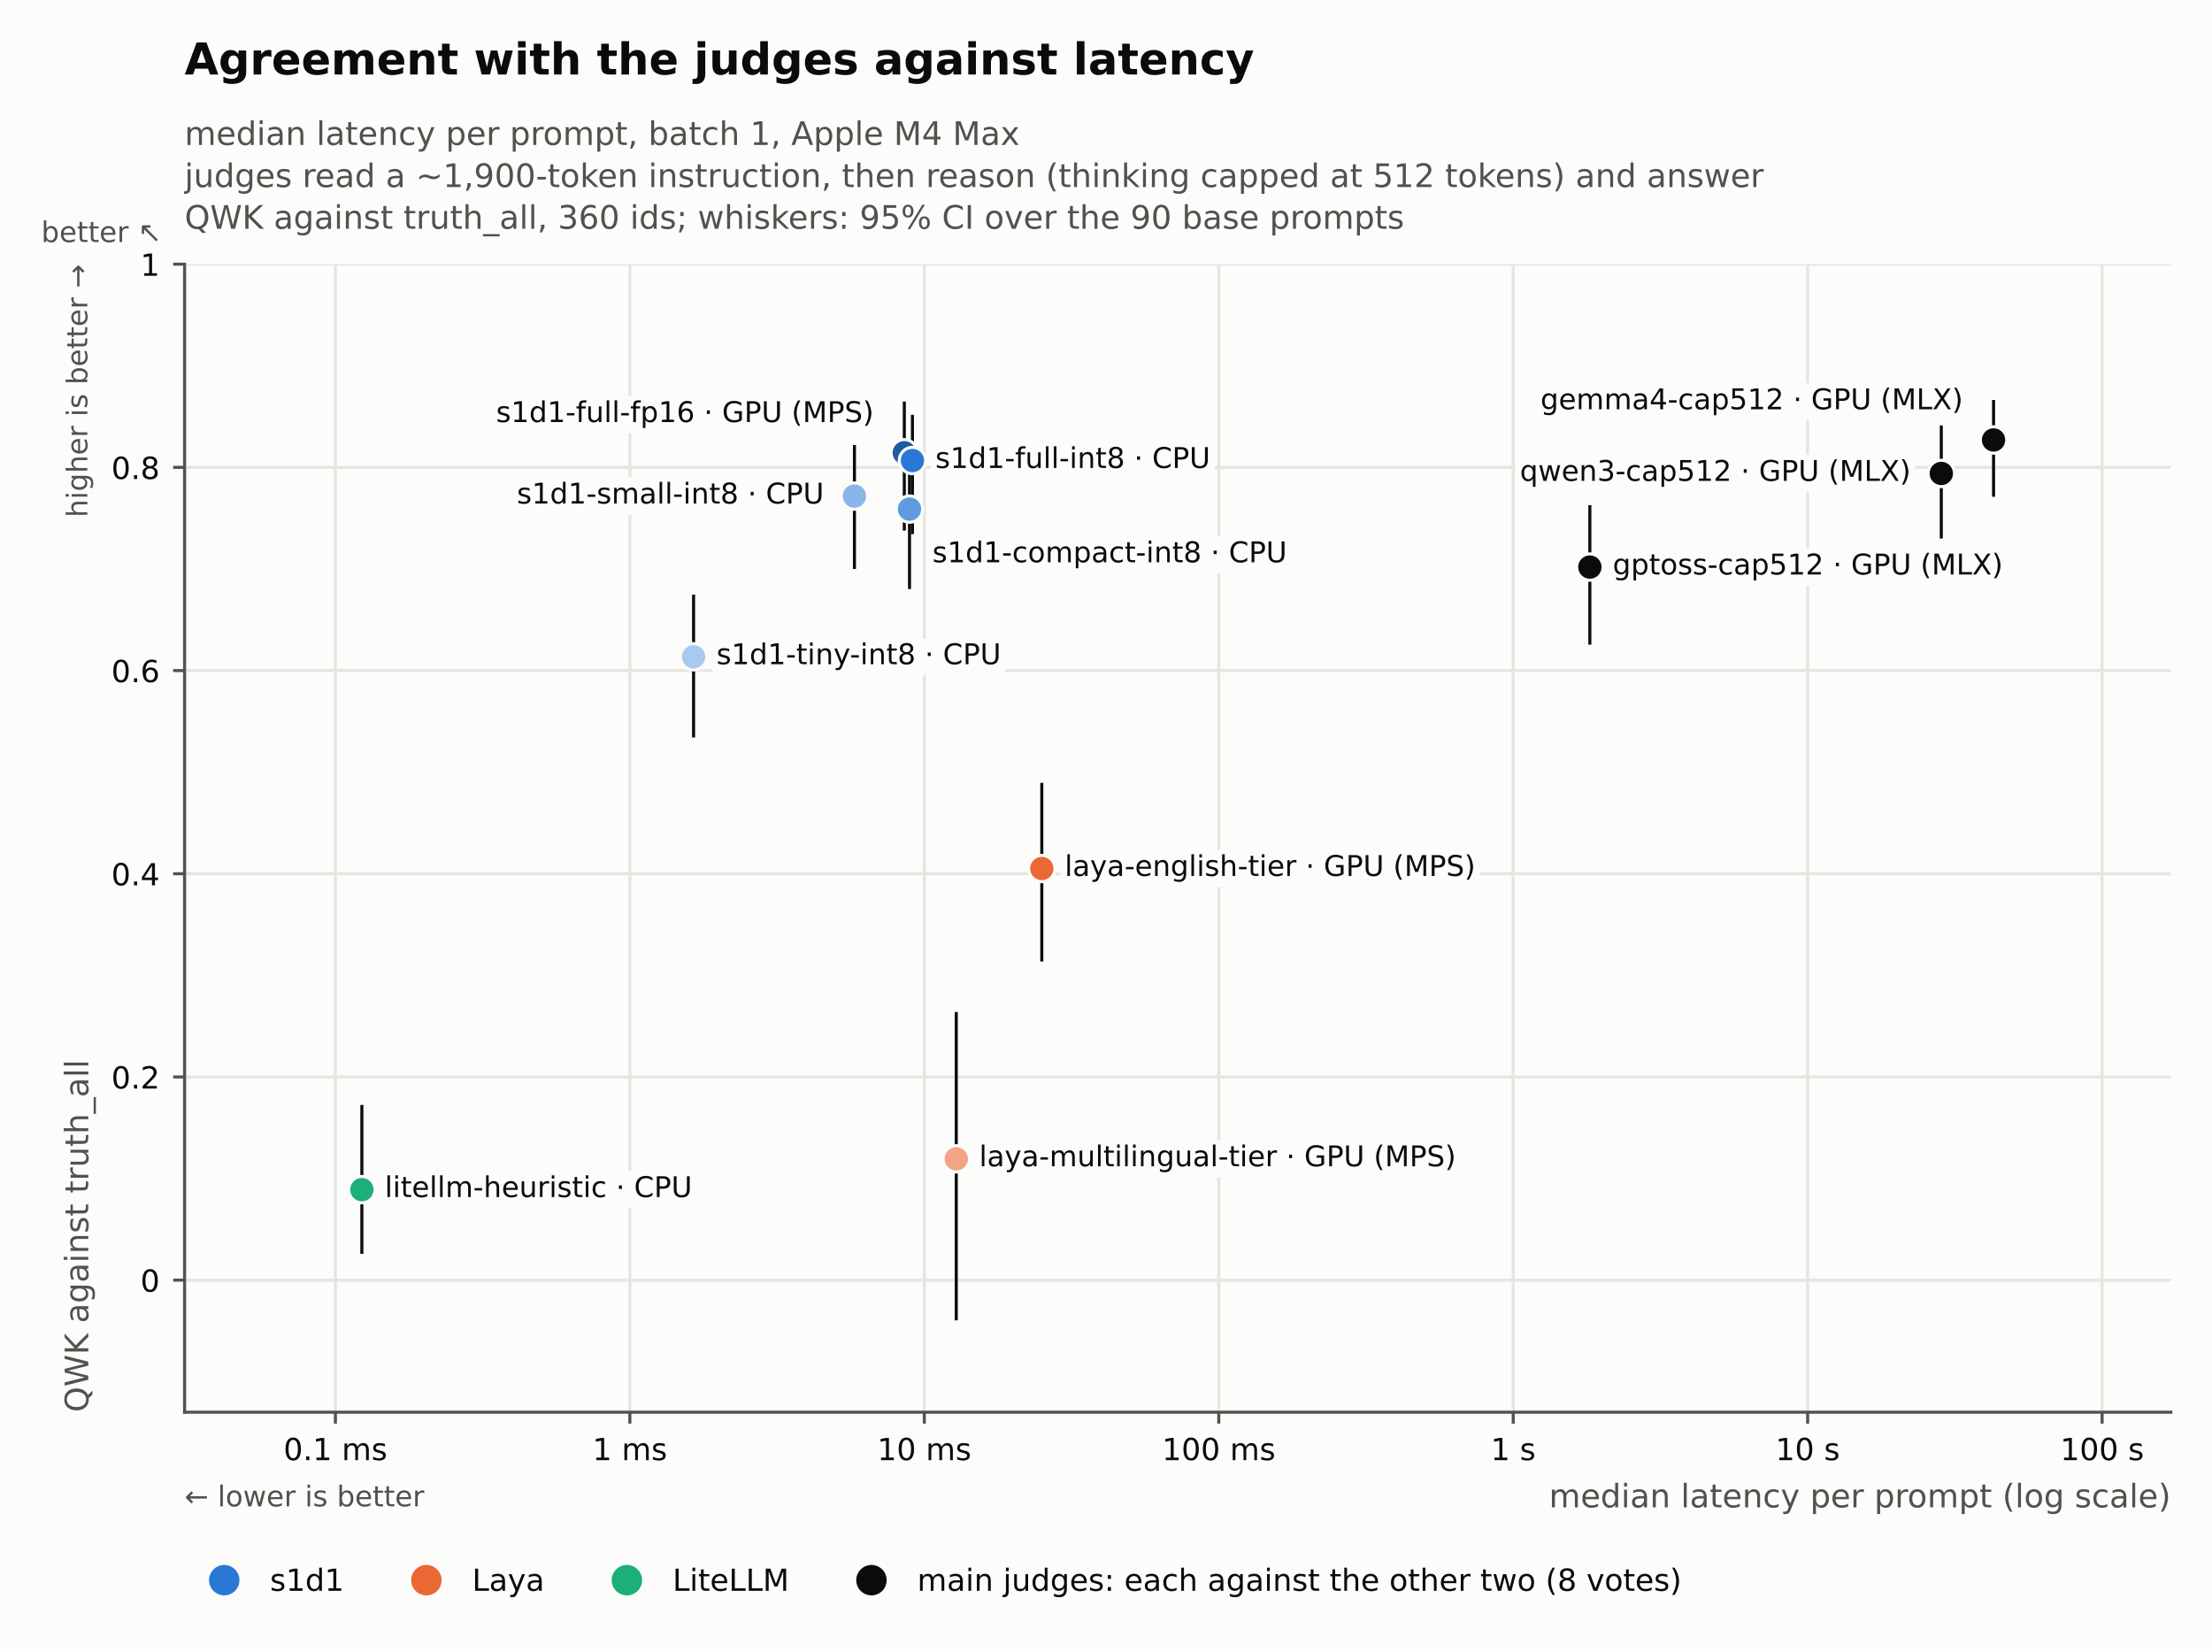
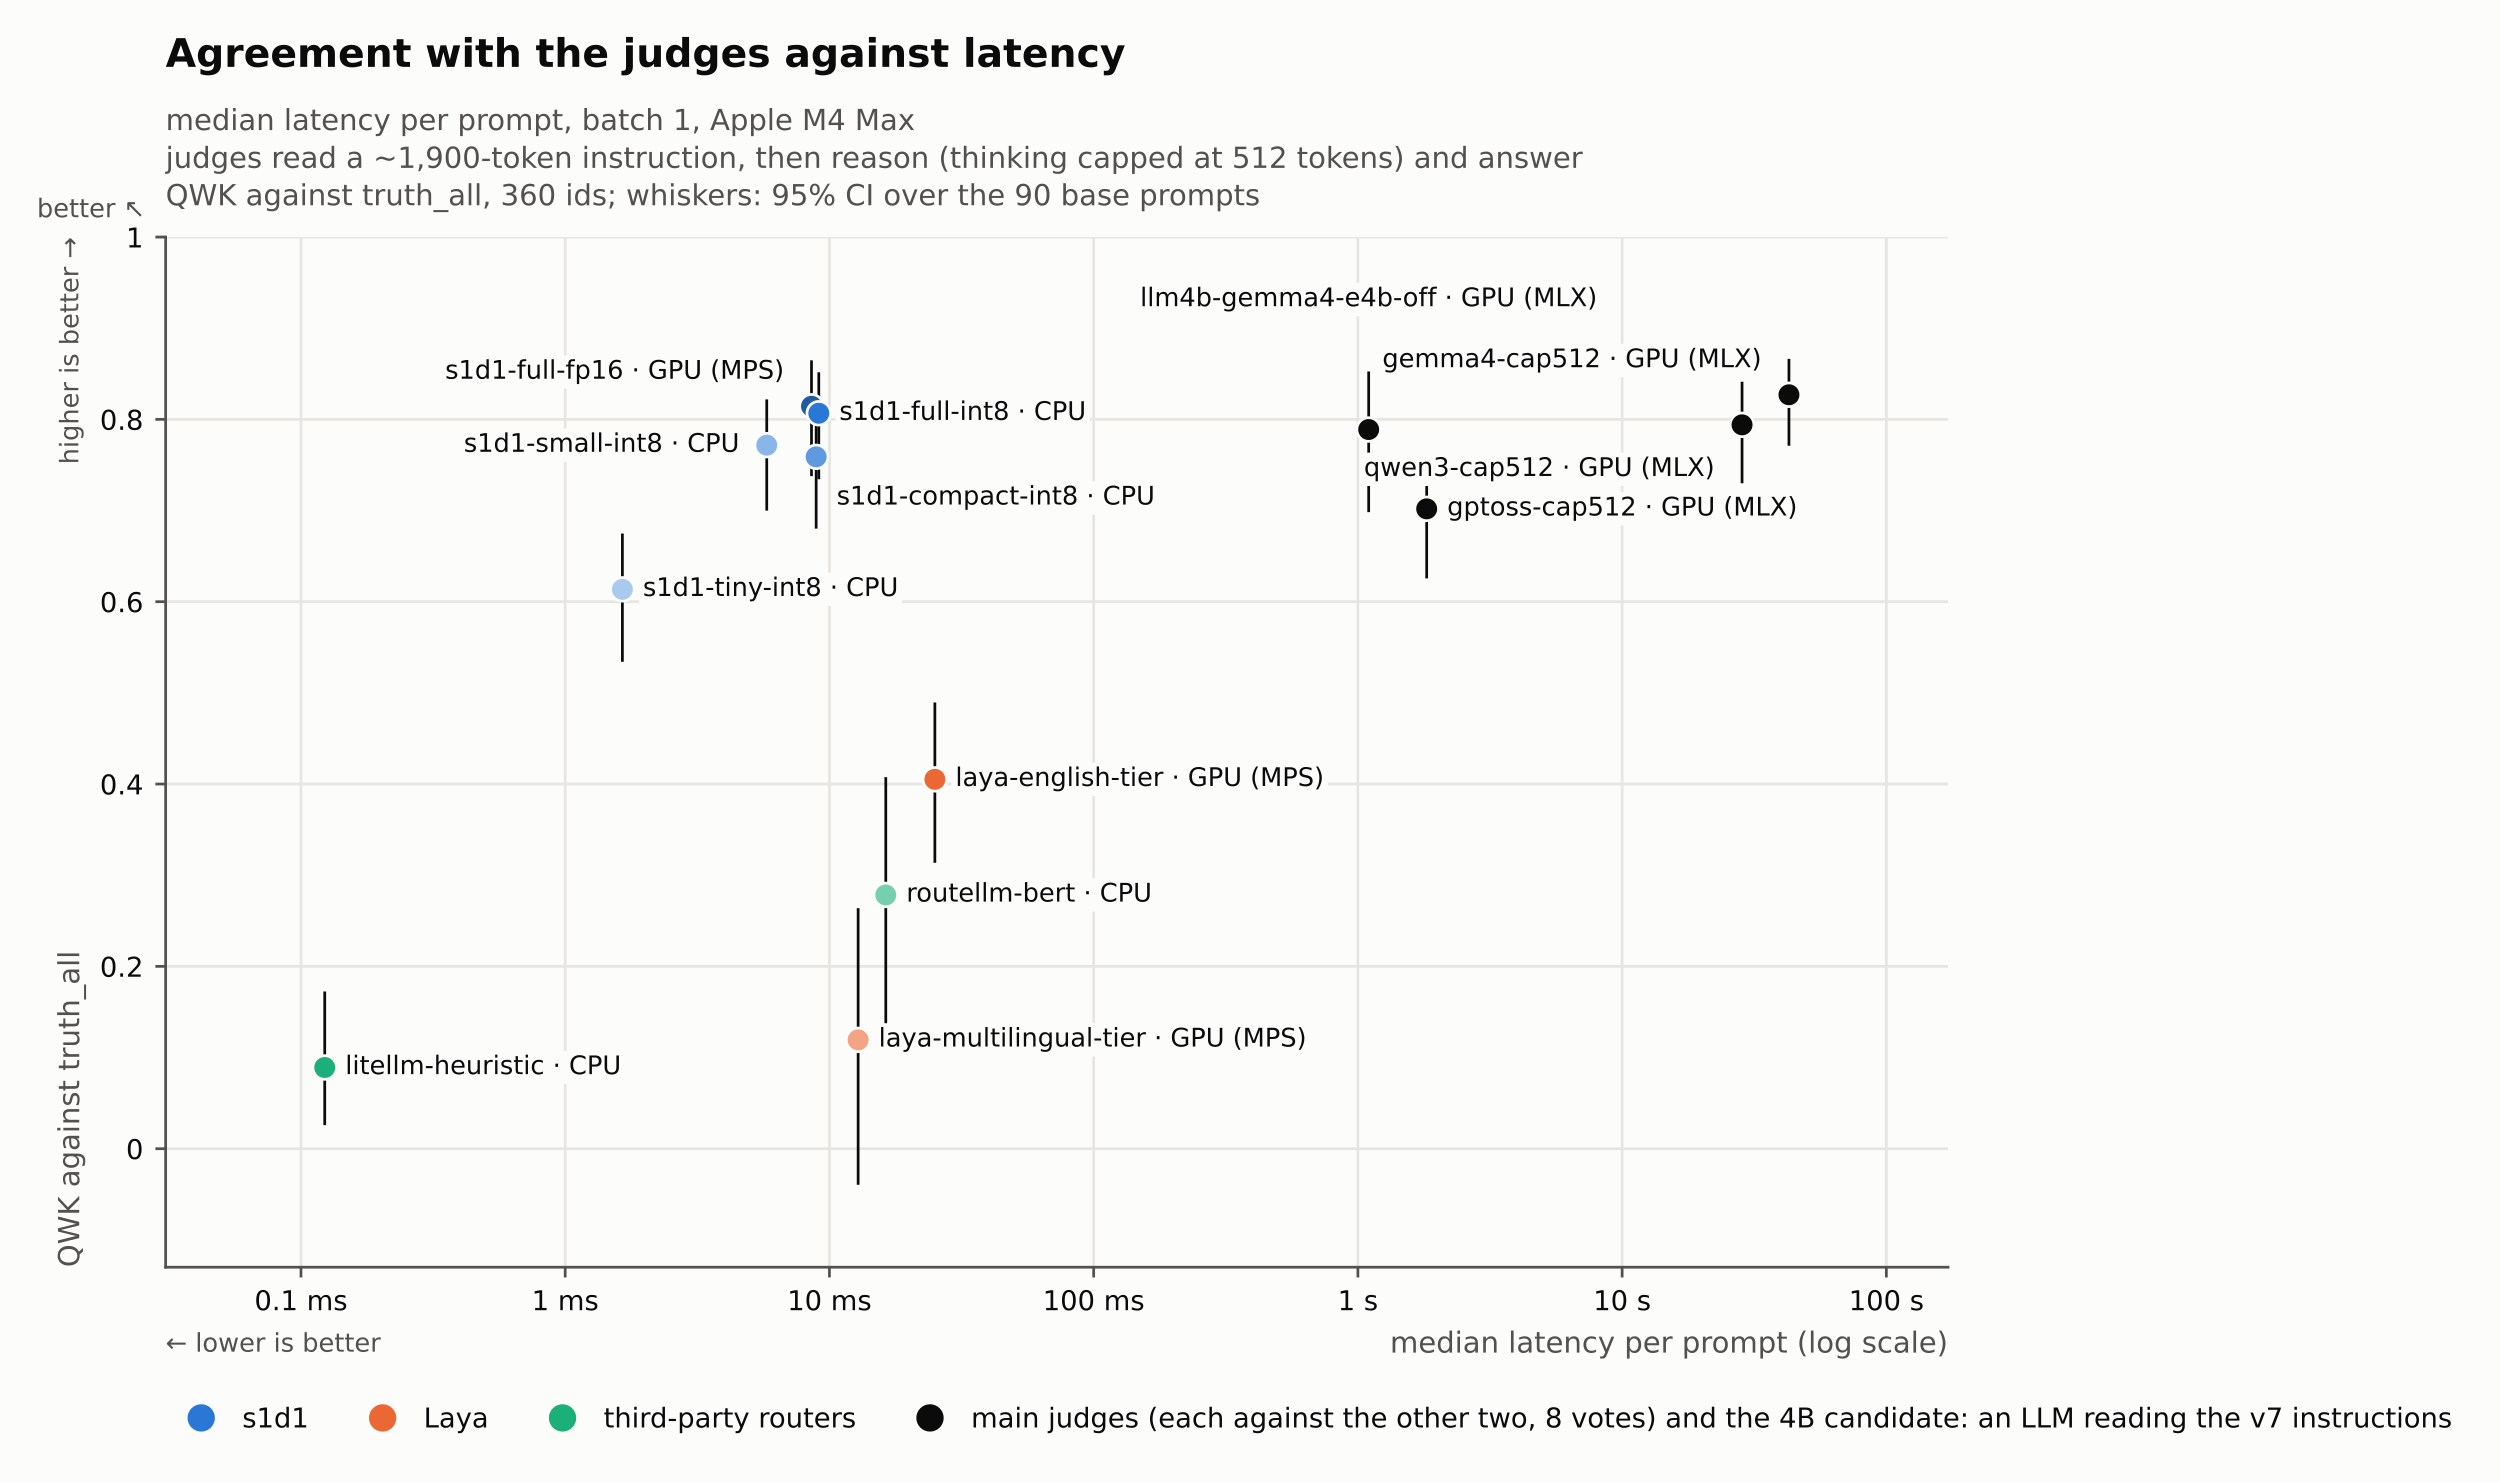
- <svg xmlns="http://www.w3.org/2000/svg" xmlns:xlink="http://www.w3.org/1999/xlink" width="580.263pt" height="433.22pt" viewBox="0 0 580.263 433.22" version="1.1">
+ <svg xmlns="http://www.w3.org/2000/svg" xmlns:xlink="http://www.w3.org/1999/xlink" width="730.821pt" height="433.22pt" viewBox="0 0 730.821 433.22" version="1.1">
  <defs>
    <style type="text/css">*{stroke-linejoin: round; stroke-linecap: butt}</style>
  </defs>
  <g id="figure_1">
    <g id="patch_1">
-       <path d="M 0 433.22  L 580.263 433.22  L 580.263 0  L 0 0  z " style="fill: #fcfcfb" />
+       <path d="M 0 433.22  L 730.821 433.22  L 730.821 0  L 0 0  z " style="fill: #fcfcfb" />
    </g>
    <g id="axes_1">
      <g id="patch_2">
        <path d="M 48.423 370.439  L 569.463 370.439  L 569.463 69.301  L 48.423 69.301  z " style="fill: #fcfcfb" />
      </g>
      <g id="matplotlib.axis_1">
        <g id="xtick_1">
          <g id="line2d_1">
            <path d="M 87.983 370.439  L 87.983 69.301  " clip-path="url(#p468f274bc6)" style="fill: none; stroke: #e6e5e1; stroke-width: 0.8; stroke-linecap: square" />
          </g>
          <g id="line2d_2">
            <defs>
              <path id="m24d034043a" d="M 0 0  L 0 3  " style="stroke: #52514e; stroke-width: 0.8" />
            </defs>
            <g>
              <use xlink:href="#m24d034043a" x="87.983" y="370.439" style="fill: #52514e; stroke: #52514e; stroke-width: 0.8" />
            </g>
          </g>
          <g id="text_1">
            <text style="font-size: 8px; font-family: 'DejaVu Sans', 'Bitstream Vera Sans', 'Computer Modern Sans Serif', 'Lucida Grande', 'Verdana', 'Geneva', 'Lucid', 'Arial', 'Helvetica', 'Avant Garde', sans-serif; text-anchor: middle; fill: #0b0b0b" x="87.983" y="383.017" transform="rotate(-0 87.9831 383.0173)">0.1 ms</text>
          </g>
        </g>
        <g id="xtick_2">
          <g id="line2d_3">
            <path d="M 165.225 370.439  L 165.225 69.301  " clip-path="url(#p468f274bc6)" style="fill: none; stroke: #e6e5e1; stroke-width: 0.8; stroke-linecap: square" />
          </g>
          <g id="line2d_4">
            <g>
              <use xlink:href="#m24d034043a" x="165.225" y="370.439" style="fill: #52514e; stroke: #52514e; stroke-width: 0.8" />
            </g>
          </g>
          <g id="text_2">
            <text style="font-size: 8px; font-family: 'DejaVu Sans', 'Bitstream Vera Sans', 'Computer Modern Sans Serif', 'Lucida Grande', 'Verdana', 'Geneva', 'Lucid', 'Arial', 'Helvetica', 'Avant Garde', sans-serif; text-anchor: middle; fill: #0b0b0b" x="165.225" y="383.017" transform="rotate(-0 165.2255 383.0173)">1 ms</text>
          </g>
        </g>
        <g id="xtick_3">
          <g id="line2d_5">
            <path d="M 242.468 370.439  L 242.468 69.301  " clip-path="url(#p468f274bc6)" style="fill: none; stroke: #e6e5e1; stroke-width: 0.8; stroke-linecap: square" />
          </g>
          <g id="line2d_6">
            <g>
              <use xlink:href="#m24d034043a" x="242.468" y="370.439" style="fill: #52514e; stroke: #52514e; stroke-width: 0.8" />
            </g>
          </g>
          <g id="text_3">
            <text style="font-size: 8px; font-family: 'DejaVu Sans', 'Bitstream Vera Sans', 'Computer Modern Sans Serif', 'Lucida Grande', 'Verdana', 'Geneva', 'Lucid', 'Arial', 'Helvetica', 'Avant Garde', sans-serif; text-anchor: middle; fill: #0b0b0b" x="242.468" y="383.017" transform="rotate(-0 242.4678 383.0173)">10 ms</text>
          </g>
        </g>
        <g id="xtick_4">
          <g id="line2d_7">
            <path d="M 319.71 370.439  L 319.71 69.301  " clip-path="url(#p468f274bc6)" style="fill: none; stroke: #e6e5e1; stroke-width: 0.8; stroke-linecap: square" />
          </g>
          <g id="line2d_8">
            <g>
              <use xlink:href="#m24d034043a" x="319.71" y="370.439" style="fill: #52514e; stroke: #52514e; stroke-width: 0.8" />
            </g>
          </g>
          <g id="text_4">
            <text style="font-size: 8px; font-family: 'DejaVu Sans', 'Bitstream Vera Sans', 'Computer Modern Sans Serif', 'Lucida Grande', 'Verdana', 'Geneva', 'Lucid', 'Arial', 'Helvetica', 'Avant Garde', sans-serif; text-anchor: middle; fill: #0b0b0b" x="319.71" y="383.017" transform="rotate(-0 319.7102 383.0173)">100 ms</text>
          </g>
        </g>
        <g id="xtick_5">
          <g id="line2d_9">
            <path d="M 396.953 370.439  L 396.953 69.301  " clip-path="url(#p468f274bc6)" style="fill: none; stroke: #e6e5e1; stroke-width: 0.8; stroke-linecap: square" />
          </g>
          <g id="line2d_10">
            <g>
              <use xlink:href="#m24d034043a" x="396.953" y="370.439" style="fill: #52514e; stroke: #52514e; stroke-width: 0.8" />
            </g>
          </g>
          <g id="text_5">
            <text style="font-size: 8px; font-family: 'DejaVu Sans', 'Bitstream Vera Sans', 'Computer Modern Sans Serif', 'Lucida Grande', 'Verdana', 'Geneva', 'Lucid', 'Arial', 'Helvetica', 'Avant Garde', sans-serif; text-anchor: middle; fill: #0b0b0b" x="396.953" y="383.017" transform="rotate(-0 396.9525 383.0173)">1 s</text>
          </g>
        </g>
        <g id="xtick_6">
          <g id="line2d_11">
            <path d="M 474.195 370.439  L 474.195 69.301  " clip-path="url(#p468f274bc6)" style="fill: none; stroke: #e6e5e1; stroke-width: 0.8; stroke-linecap: square" />
          </g>
          <g id="line2d_12">
            <g>
              <use xlink:href="#m24d034043a" x="474.195" y="370.439" style="fill: #52514e; stroke: #52514e; stroke-width: 0.8" />
            </g>
          </g>
          <g id="text_6">
            <text style="font-size: 8px; font-family: 'DejaVu Sans', 'Bitstream Vera Sans', 'Computer Modern Sans Serif', 'Lucida Grande', 'Verdana', 'Geneva', 'Lucid', 'Arial', 'Helvetica', 'Avant Garde', sans-serif; text-anchor: middle; fill: #0b0b0b" x="474.195" y="383.017" transform="rotate(-0 474.1949 383.0173)">10 s</text>
          </g>
        </g>
        <g id="xtick_7">
          <g id="line2d_13">
            <path d="M 551.437 370.439  L 551.437 69.301  " clip-path="url(#p468f274bc6)" style="fill: none; stroke: #e6e5e1; stroke-width: 0.8; stroke-linecap: square" />
          </g>
          <g id="line2d_14">
            <g>
              <use xlink:href="#m24d034043a" x="551.437" y="370.439" style="fill: #52514e; stroke: #52514e; stroke-width: 0.8" />
            </g>
          </g>
          <g id="text_7">
            <text style="font-size: 8px; font-family: 'DejaVu Sans', 'Bitstream Vera Sans', 'Computer Modern Sans Serif', 'Lucida Grande', 'Verdana', 'Geneva', 'Lucid', 'Arial', 'Helvetica', 'Avant Garde', sans-serif; text-anchor: middle; fill: #0b0b0b" x="551.437" y="383.017" transform="rotate(-0 551.4372 383.0173)">100 s</text>
          </g>
        </g>
        <g id="text_8">
          <text style="font-size: 8.5px; font-family: 'DejaVu Sans', 'Bitstream Vera Sans', 'Computer Modern Sans Serif', 'Lucida Grande', 'Verdana', 'Geneva', 'Lucid', 'Arial', 'Helvetica', 'Avant Garde', sans-serif; text-anchor: end; fill: #52514e" x="569.463" y="395.398" transform="rotate(-0 569.463 395.3978)">median latency per prompt (log scale)</text>
        </g>
      </g>
      <g id="matplotlib.axis_2">
        <g id="ytick_1">
          <g id="line2d_15">
            <path d="M 48.423 335.795  L 569.463 335.795  " clip-path="url(#p468f274bc6)" style="fill: none; stroke: #e6e5e1; stroke-width: 0.8; stroke-linecap: square" />
          </g>
          <g id="line2d_16">
            <defs>
              <path id="mcebed97779" d="M 0 0  L -3 0  " style="stroke: #52514e; stroke-width: 0.8" />
            </defs>
            <g>
              <use xlink:href="#mcebed97779" x="48.423" y="335.795" style="fill: #52514e; stroke: #52514e; stroke-width: 0.8" />
            </g>
          </g>
          <g id="text_9">
            <text style="font-size: 8px; font-family: 'DejaVu Sans', 'Bitstream Vera Sans', 'Computer Modern Sans Serif', 'Lucida Grande', 'Verdana', 'Geneva', 'Lucid', 'Arial', 'Helvetica', 'Avant Garde', sans-serif; text-anchor: end; fill: #0b0b0b" x="41.923" y="338.834" transform="rotate(-0 41.92305 338.834)">0</text>
          </g>
        </g>
        <g id="ytick_2">
          <g id="line2d_17">
            <path d="M 48.423 282.496  L 569.463 282.496  " clip-path="url(#p468f274bc6)" style="fill: none; stroke: #e6e5e1; stroke-width: 0.8; stroke-linecap: square" />
          </g>
          <g id="line2d_18">
            <g>
              <use xlink:href="#mcebed97779" x="48.423" y="282.496" style="fill: #52514e; stroke: #52514e; stroke-width: 0.8" />
            </g>
          </g>
          <g id="text_10">
            <text style="font-size: 8px; font-family: 'DejaVu Sans', 'Bitstream Vera Sans', 'Computer Modern Sans Serif', 'Lucida Grande', 'Verdana', 'Geneva', 'Lucid', 'Arial', 'Helvetica', 'Avant Garde', sans-serif; text-anchor: end; fill: #0b0b0b" x="41.923" y="285.535" transform="rotate(-0 41.92305 285.5352)">0.2</text>
          </g>
        </g>
        <g id="ytick_3">
          <g id="line2d_19">
            <path d="M 48.423 229.197  L 569.463 229.197  " clip-path="url(#p468f274bc6)" style="fill: none; stroke: #e6e5e1; stroke-width: 0.8; stroke-linecap: square" />
          </g>
          <g id="line2d_20">
            <g>
              <use xlink:href="#mcebed97779" x="48.423" y="229.197" style="fill: #52514e; stroke: #52514e; stroke-width: 0.8" />
            </g>
          </g>
          <g id="text_11">
            <text style="font-size: 8px; font-family: 'DejaVu Sans', 'Bitstream Vera Sans', 'Computer Modern Sans Serif', 'Lucida Grande', 'Verdana', 'Geneva', 'Lucid', 'Arial', 'Helvetica', 'Avant Garde', sans-serif; text-anchor: end; fill: #0b0b0b" x="41.923" y="232.236" transform="rotate(-0 41.92305 232.2364)">0.4</text>
          </g>
        </g>
        <g id="ytick_4">
          <g id="line2d_21">
            <path d="M 48.423 175.899  L 569.463 175.899  " clip-path="url(#p468f274bc6)" style="fill: none; stroke: #e6e5e1; stroke-width: 0.8; stroke-linecap: square" />
          </g>
          <g id="line2d_22">
            <g>
              <use xlink:href="#mcebed97779" x="48.423" y="175.899" style="fill: #52514e; stroke: #52514e; stroke-width: 0.8" />
            </g>
          </g>
          <g id="text_12">
            <text style="font-size: 8px; font-family: 'DejaVu Sans', 'Bitstream Vera Sans', 'Computer Modern Sans Serif', 'Lucida Grande', 'Verdana', 'Geneva', 'Lucid', 'Arial', 'Helvetica', 'Avant Garde', sans-serif; text-anchor: end; fill: #0b0b0b" x="41.923" y="178.938" transform="rotate(-0 41.92305 178.9376)">0.6</text>
          </g>
        </g>
        <g id="ytick_5">
          <g id="line2d_23">
            <path d="M 48.423 122.6  L 569.463 122.6  " clip-path="url(#p468f274bc6)" style="fill: none; stroke: #e6e5e1; stroke-width: 0.8; stroke-linecap: square" />
          </g>
          <g id="line2d_24">
            <g>
              <use xlink:href="#mcebed97779" x="48.423" y="122.6" style="fill: #52514e; stroke: #52514e; stroke-width: 0.8" />
            </g>
          </g>
          <g id="text_13">
            <text style="font-size: 8px; font-family: 'DejaVu Sans', 'Bitstream Vera Sans', 'Computer Modern Sans Serif', 'Lucida Grande', 'Verdana', 'Geneva', 'Lucid', 'Arial', 'Helvetica', 'Avant Garde', sans-serif; text-anchor: end; fill: #0b0b0b" x="41.923" y="125.639" transform="rotate(-0 41.92305 125.6388)">0.8</text>
          </g>
        </g>
        <g id="ytick_6">
          <g id="line2d_25">
            <path d="M 48.423 69.301  L 569.463 69.301  " clip-path="url(#p468f274bc6)" style="fill: none; stroke: #e6e5e1; stroke-width: 0.8; stroke-linecap: square" />
          </g>
          <g id="line2d_26">
            <g>
              <use xlink:href="#mcebed97779" x="48.423" y="69.301" style="fill: #52514e; stroke: #52514e; stroke-width: 0.8" />
            </g>
          </g>
          <g id="text_14">
            <text style="font-size: 8px; font-family: 'DejaVu Sans', 'Bitstream Vera Sans', 'Computer Modern Sans Serif', 'Lucida Grande', 'Verdana', 'Geneva', 'Lucid', 'Arial', 'Helvetica', 'Avant Garde', sans-serif; text-anchor: end; fill: #0b0b0b" x="41.923" y="72.34" transform="rotate(-0 41.92305 72.33996)">1</text>
          </g>
        </g>
        <g id="text_15">
          <text style="font-size: 8.5px; font-family: 'DejaVu Sans', 'Bitstream Vera Sans', 'Computer Modern Sans Serif', 'Lucida Grande', 'Verdana', 'Geneva', 'Lucid', 'Arial', 'Helvetica', 'Avant Garde', sans-serif; text-anchor: start; fill: #52514e" x="23.159" y="370.439" transform="rotate(-90 23.15855 370.4391)">QWK against truth_all</text>
        </g>
      </g>
      <g id="LineCollection_1">
        <path d="M 273.29 252.227  L 273.29 205.345  " clip-path="url(#p468f274bc6)" style="fill: none; stroke: #0b0b0b; stroke-width: 0.8" />
      </g>
      <g id="LineCollection_2">
        <path d="M 250.856 346.344  L 250.856 265.466  " clip-path="url(#p468f274bc6)" style="fill: none; stroke: #0b0b0b; stroke-width: 0.8" />
      </g>
      <g id="LineCollection_3">
        <path d="M 94.928 328.905  L 94.928 289.843  " clip-path="url(#p468f274bc6)" style="fill: none; stroke: #0b0b0b; stroke-width: 0.8" />
      </g>
      <g id="LineCollection_4">
+         <path d="M 400.104 149.706  L 400.104 108.593  " clip-path="url(#p468f274bc6)" style="fill: none; stroke: #0b0b0b; stroke-width: 0.8" />
+       </g>
+       <g id="LineCollection_5">
+         <path d="M 258.94 300.512  L 258.94 227.171  " clip-path="url(#p468f274bc6)" style="fill: none; stroke: #0b0b0b; stroke-width: 0.8" />
+       </g>
+       <g id="LineCollection_6">
        <path d="M 238.585 154.525  L 238.585 119.173  " clip-path="url(#p468f274bc6)" style="fill: none; stroke: #0b0b0b; stroke-width: 0.8" />
      </g>
-       <g id="LineCollection_5">
+       <g id="LineCollection_7">
        <path d="M 237.224 139.178  L 237.224 105.336  " clip-path="url(#p468f274bc6)" style="fill: none; stroke: #0b0b0b; stroke-width: 0.8" />
      </g>
-       <g id="LineCollection_6">
+       <g id="LineCollection_8">
        <path d="M 239.356 140.093  L 239.356 108.818  " clip-path="url(#p468f274bc6)" style="fill: none; stroke: #0b0b0b; stroke-width: 0.8" />
      </g>
-       <g id="LineCollection_7">
+       <g id="LineCollection_9">
        <path d="M 224.142 149.259  L 224.142 116.751  " clip-path="url(#p468f274bc6)" style="fill: none; stroke: #0b0b0b; stroke-width: 0.8" />
      </g>
-       <g id="LineCollection_8">
+       <g id="LineCollection_10">
        <path d="M 181.943 193.456  L 181.943 155.975  " clip-path="url(#p468f274bc6)" style="fill: none; stroke: #0b0b0b; stroke-width: 0.8" />
      </g>
-       <g id="LineCollection_9">
+       <g id="LineCollection_11">
        <path d="M 522.959 130.302  L 522.959 104.904  " clip-path="url(#p468f274bc6)" style="fill: none; stroke: #0b0b0b; stroke-width: 0.8" />
      </g>
-       <g id="LineCollection_10">
+       <g id="LineCollection_12">
        <path d="M 509.25 141.263  L 509.25 111.599  " clip-path="url(#p468f274bc6)" style="fill: none; stroke: #0b0b0b; stroke-width: 0.8" />
      </g>
-       <g id="LineCollection_11">
+       <g id="LineCollection_13">
        <path d="M 417.059 169.091  L 417.059 132.494  " clip-path="url(#p468f274bc6)" style="fill: none; stroke: #0b0b0b; stroke-width: 0.8" />
      </g>
      <g id="patch_3">
        <path d="M 48.423 370.439  L 48.423 69.301  " style="fill: none; stroke: #52514e; stroke-width: 0.8; stroke-linejoin: miter; stroke-linecap: square" />
      </g>
      <g id="patch_4">
        <path d="M 48.423 370.439  L 569.463 370.439  " style="fill: none; stroke: #52514e; stroke-width: 0.8; stroke-linejoin: miter; stroke-linecap: square" />
      </g>
      <g id="PathCollection_1">
        <defs>
          <path id="mf539009106" d="M 0 3.464  C 0.919 3.464 1.8 3.099 2.449 2.449  C 3.099 1.8 3.464 0.919 3.464 0  C 3.464 -0.919 3.099 -1.8 2.449 -2.449  C 1.8 -3.099 0.919 -3.464 0 -3.464  C -0.919 -3.464 -1.8 -3.099 -2.449 -2.449  C -3.099 -1.8 -3.464 -0.919 -3.464 0  C -3.464 0.919 -3.099 1.8 -2.449 2.449  C -1.8 3.099 -0.919 3.464 0 3.464  z " style="stroke: #fcfcfb; stroke-width: 0.8" />
        </defs>
        <g clip-path="url(#p468f274bc6)">
          <use xlink:href="#mf539009106" x="273.29" y="227.822" style="fill: #eb6834; stroke: #fcfcfb; stroke-width: 0.8" />
        </g>
      </g>
      <g id="PathCollection_2">
        <defs>
          <path id="mb22ed7fcd9" d="M 0 3.464  C 0.919 3.464 1.8 3.099 2.449 2.449  C 3.099 1.8 3.464 0.919 3.464 0  C 3.464 -0.919 3.099 -1.8 2.449 -2.449  C 1.8 -3.099 0.919 -3.464 0 -3.464  C -0.919 -3.464 -1.8 -3.099 -2.449 -2.449  C -3.099 -1.8 -3.464 -0.919 -3.464 0  C -3.464 0.919 -3.099 1.8 -2.449 2.449  C -1.8 3.099 -0.919 3.464 0 3.464  z " style="stroke: #fcfcfb; stroke-width: 0.8" />
        </defs>
        <g clip-path="url(#p468f274bc6)">
          <use xlink:href="#mb22ed7fcd9" x="250.856" y="303.983" style="fill: #f3a485; stroke: #fcfcfb; stroke-width: 0.8" />
        </g>
      </g>
      <g id="PathCollection_3">
        <defs>
          <path id="m4a0f36764f" d="M 0 3.464  C 0.919 3.464 1.8 3.099 2.449 2.449  C 3.099 1.8 3.464 0.919 3.464 0  C 3.464 -0.919 3.099 -1.8 2.449 -2.449  C 1.8 -3.099 0.919 -3.464 0 -3.464  C -0.919 -3.464 -1.8 -3.099 -2.449 -2.449  C -3.099 -1.8 -3.464 -0.919 -3.464 0  C -3.464 0.919 -3.099 1.8 -2.449 2.449  C -1.8 3.099 -0.919 3.464 0 3.464  z " style="stroke: #fcfcfb; stroke-width: 0.8" />
        </defs>
        <g clip-path="url(#p468f274bc6)">
          <use xlink:href="#m4a0f36764f" x="94.928" y="312.059" style="fill: #1baf7a; stroke: #fcfcfb; stroke-width: 0.8" />
        </g>
      </g>
      <g id="PathCollection_4">
        <defs>
+           <path id="mf499aed5af" d="M 0 3.464  C 0.919 3.464 1.8 3.099 2.449 2.449  C 3.099 1.8 3.464 0.919 3.464 0  C 3.464 -0.919 3.099 -1.8 2.449 -2.449  C 1.8 -3.099 0.919 -3.464 0 -3.464  C -0.919 -3.464 -1.8 -3.099 -2.449 -2.449  C -3.099 -1.8 -3.464 -0.919 -3.464 0  C -3.464 0.919 -3.099 1.8 -2.449 2.449  C -1.8 3.099 -0.919 3.464 0 3.464  z " style="stroke: #fcfcfb; stroke-width: 0.8" />
+         </defs>
+         <g clip-path="url(#p468f274bc6)">
+           <use xlink:href="#mf499aed5af" x="400.104" y="125.564" style="fill: #0b0b0b; stroke: #fcfcfb; stroke-width: 0.8" />
+         </g>
+       </g>
+       <g id="PathCollection_5">
+         <defs>
+           <path id="m2ef24d3600" d="M 0 3.464  C 0.919 3.464 1.8 3.099 2.449 2.449  C 3.099 1.8 3.464 0.919 3.464 0  C 3.464 -0.919 3.099 -1.8 2.449 -2.449  C 1.8 -3.099 0.919 -3.464 0 -3.464  C -0.919 -3.464 -1.8 -3.099 -2.449 -2.449  C -3.099 -1.8 -3.464 -0.919 -3.464 0  C -3.464 0.919 -3.099 1.8 -2.449 2.449  C -1.8 3.099 -0.919 3.464 0 3.464  z " style="stroke: #fcfcfb; stroke-width: 0.8" />
+         </defs>
+         <g clip-path="url(#p468f274bc6)">
+           <use xlink:href="#m2ef24d3600" x="258.94" y="261.617" style="fill: #76cfaf; stroke: #fcfcfb; stroke-width: 0.8" />
+         </g>
+       </g>
+       <g id="PathCollection_6">
+         <defs>
          <path id="m3d206d8731" d="M 0 3.464  C 0.919 3.464 1.8 3.099 2.449 2.449  C 3.099 1.8 3.464 0.919 3.464 0  C 3.464 -0.919 3.099 -1.8 2.449 -2.449  C 1.8 -3.099 0.919 -3.464 0 -3.464  C -0.919 -3.464 -1.8 -3.099 -2.449 -2.449  C -3.099 -1.8 -3.464 -0.919 -3.464 0  C -3.464 0.919 -3.099 1.8 -2.449 2.449  C -1.8 3.099 -0.919 3.464 0 3.464  z " style="stroke: #fcfcfb; stroke-width: 0.8" />
        </defs>
        <g clip-path="url(#p468f274bc6)">
          <use xlink:href="#m3d206d8731" x="238.585" y="133.545" style="fill: #5f9ae0; stroke: #fcfcfb; stroke-width: 0.8" />
        </g>
      </g>
-       <g id="PathCollection_5">
+       <g id="PathCollection_7">
        <defs>
          <path id="mb47d0e8228" d="M 0 3.464  C 0.919 3.464 1.8 3.099 2.449 2.449  C 3.099 1.8 3.464 0.919 3.464 0  C 3.464 -0.919 3.099 -1.8 2.449 -2.449  C 1.8 -3.099 0.919 -3.464 0 -3.464  C -0.919 -3.464 -1.8 -3.099 -2.449 -2.449  C -3.099 -1.8 -3.464 -0.919 -3.464 0  C -3.464 0.919 -3.099 1.8 -2.449 2.449  C -1.8 3.099 -0.919 3.464 0 3.464  z " style="stroke: #fcfcfb; stroke-width: 0.8" />
        </defs>
        <g clip-path="url(#p468f274bc6)">
          <use xlink:href="#mb47d0e8228" x="237.224" y="118.766" style="fill: #205aa0; stroke: #fcfcfb; stroke-width: 0.8" />
        </g>
      </g>
-       <g id="PathCollection_6">
+       <g id="PathCollection_8">
        <defs>
          <path id="m73658e1d82" d="M 0 3.464  C 0.919 3.464 1.8 3.099 2.449 2.449  C 3.099 1.8 3.464 0.919 3.464 0  C 3.464 -0.919 3.099 -1.8 2.449 -2.449  C 1.8 -3.099 0.919 -3.464 0 -3.464  C -0.919 -3.464 -1.8 -3.099 -2.449 -2.449  C -3.099 -1.8 -3.464 -0.919 -3.464 0  C -3.464 0.919 -3.099 1.8 -2.449 2.449  C -1.8 3.099 -0.919 3.464 0 3.464  z " style="stroke: #fcfcfb; stroke-width: 0.8" />
        </defs>
        <g clip-path="url(#p468f274bc6)">
          <use xlink:href="#m73658e1d82" x="239.356" y="120.805" style="fill: #2a78d6; stroke: #fcfcfb; stroke-width: 0.8" />
        </g>
      </g>
-       <g id="PathCollection_7">
+       <g id="PathCollection_9">
        <defs>
          <path id="m793250d11c" d="M 0 3.464  C 0.919 3.464 1.8 3.099 2.449 2.449  C 3.099 1.8 3.464 0.919 3.464 0  C 3.464 -0.919 3.099 -1.8 2.449 -2.449  C 1.8 -3.099 0.919 -3.464 0 -3.464  C -0.919 -3.464 -1.8 -3.099 -2.449 -2.449  C -3.099 -1.8 -3.464 -0.919 -3.464 0  C -3.464 0.919 -3.099 1.8 -2.449 2.449  C -1.8 3.099 -0.919 3.464 0 3.464  z " style="stroke: #fcfcfb; stroke-width: 0.8" />
        </defs>
        <g clip-path="url(#p468f274bc6)">
          <use xlink:href="#m793250d11c" x="224.142" y="130.134" style="fill: #8ab5e8; stroke: #fcfcfb; stroke-width: 0.8" />
        </g>
      </g>
-       <g id="PathCollection_8">
+       <g id="PathCollection_10">
        <defs>
          <path id="m4ed765321f" d="M 0 3.464  C 0.919 3.464 1.8 3.099 2.449 2.449  C 3.099 1.8 3.464 0.919 3.464 0  C 3.464 -0.919 3.099 -1.8 2.449 -2.449  C 1.8 -3.099 0.919 -3.464 0 -3.464  C -0.919 -3.464 -1.8 -3.099 -2.449 -2.449  C -3.099 -1.8 -3.464 -0.919 -3.464 0  C -3.464 0.919 -3.099 1.8 -2.449 2.449  C -1.8 3.099 -0.919 3.464 0 3.464  z " style="stroke: #fcfcfb; stroke-width: 0.8" />
        </defs>
        <g clip-path="url(#p468f274bc6)">
          <use xlink:href="#m4ed765321f" x="181.943" y="172.284" style="fill: #aac9ef; stroke: #fcfcfb; stroke-width: 0.8" />
        </g>
      </g>
-       <g id="PathCollection_9">
-         <defs>
-           <path id="mf499aed5af" d="M 0 3.464  C 0.919 3.464 1.8 3.099 2.449 2.449  C 3.099 1.8 3.464 0.919 3.464 0  C 3.464 -0.919 3.099 -1.8 2.449 -2.449  C 1.8 -3.099 0.919 -3.464 0 -3.464  C -0.919 -3.464 -1.8 -3.099 -2.449 -2.449  C -3.099 -1.8 -3.464 -0.919 -3.464 0  C -3.464 0.919 -3.099 1.8 -2.449 2.449  C -1.8 3.099 -0.919 3.464 0 3.464  z " style="stroke: #fcfcfb; stroke-width: 0.8" />
-         </defs>
+       <g id="PathCollection_11">
        <g clip-path="url(#p468f274bc6)">
          <use xlink:href="#mf499aed5af" x="522.959" y="115.404" style="fill: #0b0b0b; stroke: #fcfcfb; stroke-width: 0.8" />
        </g>
      </g>
-       <g id="PathCollection_10">
+       <g id="PathCollection_12">
        <g clip-path="url(#p468f274bc6)">
          <use xlink:href="#mf499aed5af" x="509.25" y="124.191" style="fill: #0b0b0b; stroke: #fcfcfb; stroke-width: 0.8" />
        </g>
      </g>
-       <g id="PathCollection_11">
+       <g id="PathCollection_13">
        <g clip-path="url(#p468f274bc6)">
          <use xlink:href="#mf499aed5af" x="417.059" y="148.749" style="fill: #0b0b0b; stroke: #fcfcfb; stroke-width: 0.8" />
        </g>
      </g>
      <g id="text_16">
        <text style="font-size: 7.5px; font-family: 'DejaVu Sans', 'Bitstream Vera Sans', 'Computer Modern Sans Serif', 'Lucida Grande', 'Verdana', 'Geneva', 'Lucid', 'Arial', 'Helvetica', 'Avant Garde', sans-serif; fill: #52514e" transform="translate(22.89875 135.731) rotate(-90)">higher is better →</text>
      </g>
      <g id="text_17">
        <text style="font-size: 7.5px; font-family: 'DejaVu Sans', 'Bitstream Vera Sans', 'Computer Modern Sans Serif', 'Lucida Grande', 'Verdana', 'Geneva', 'Lucid', 'Arial', 'Helvetica', 'Avant Garde', sans-serif; text-anchor: end; fill: #52514e" x="42.423" y="63.499" transform="rotate(-0 42.42305 63.49914)">better ↖</text>
      </g>
      <g id="text_18">
        <text style="font-size: 7.5px; font-family: 'DejaVu Sans', 'Bitstream Vera Sans', 'Computer Modern Sans Serif', 'Lucida Grande', 'Verdana', 'Geneva', 'Lucid', 'Arial', 'Helvetica', 'Avant Garde', sans-serif; text-anchor: start; fill: #52514e" x="48.423" y="395.138" transform="rotate(-0 48.42305 395.138)">← lower is better</text>
      </g>
      <g id="text_19">
        <g id="patch_5">
          <path d="M 278.165 232.697  L 388.184 232.697  L 388.184 222.947  L 278.165 222.947  z " style="fill: #fcfcfb" />
        </g>
        <text style="font-size: 7.5px; font-family: 'DejaVu Sans', 'Bitstream Vera Sans', 'Computer Modern Sans Serif', 'Lucida Grande', 'Verdana', 'Geneva', 'Lucid', 'Arial', 'Helvetica', 'Avant Garde', sans-serif; text-anchor: start; fill: #0b0b0b" x="279.29" y="229.77" transform="rotate(-0 279.2901 229.7704)">laya-english-tier · GPU (MPS)</text>
      </g>
      <g id="text_20">
        <g id="patch_6">
          <path d="M 255.731 308.858  L 383.074 308.858  L 383.074 299.108  L 255.731 299.108  z " style="fill: #fcfcfb" />
        </g>
        <text style="font-size: 7.5px; font-family: 'DejaVu Sans', 'Bitstream Vera Sans', 'Computer Modern Sans Serif', 'Lucida Grande', 'Verdana', 'Geneva', 'Lucid', 'Arial', 'Helvetica', 'Avant Garde', sans-serif; text-anchor: start; fill: #0b0b0b" x="256.856" y="305.932" transform="rotate(-0 256.8562 305.9317)">laya-multilingual-tier · GPU (MPS)</text>
      </g>
      <g id="text_21">
        <g id="patch_7">
          <path d="M 99.803 316.934  L 182.695 316.934  L 182.695 307.183  L 99.803 307.183  z " style="fill: #fcfcfb" />
        </g>
        <text style="font-size: 7.5px; font-family: 'DejaVu Sans', 'Bitstream Vera Sans', 'Computer Modern Sans Serif', 'Lucida Grande', 'Verdana', 'Geneva', 'Lucid', 'Arial', 'Helvetica', 'Avant Garde', sans-serif; text-anchor: start; fill: #0b0b0b" x="100.928" y="314.007" transform="rotate(-0 100.9276 314.0071)">litellm-heuristic · CPU</text>
      </g>
      <g id="text_22">
        <g id="patch_8">
-           <path d="M 243.46 150.42  L 338.722 150.42  L 338.722 140.67  L 243.46 140.67  z " style="fill: #fcfcfb" />
-         </g>
-         <text style="font-size: 7.5px; font-family: 'DejaVu Sans', 'Bitstream Vera Sans', 'Computer Modern Sans Serif', 'Lucida Grande', 'Verdana', 'Geneva', 'Lucid', 'Arial', 'Helvetica', 'Avant Garde', sans-serif; text-anchor: start; fill: #0b0b0b" x="244.585" y="147.494" transform="rotate(-0 244.585 147.4935)">s1d1-compact-int8 · CPU</text>
+           <path d="M 332.22 92.439  L 467.988 92.439  L 467.988 82.688  L 332.22 82.688  z " style="fill: #fcfcfb" />
+         </g>
+         <text style="font-size: 7.5px; font-family: 'DejaVu Sans', 'Bitstream Vera Sans', 'Computer Modern Sans Serif', 'Lucida Grande', 'Verdana', 'Geneva', 'Lucid', 'Arial', 'Helvetica', 'Avant Garde', sans-serif; text-anchor: middle; fill: #0b0b0b" x="400.104" y="89.512" transform="rotate(-0 400.104 89.5122)">llm4b-gemma4-e4b-off · GPU (MLX)</text>
      </g>
      <g id="text_23">
        <g id="patch_9">
-           <path d="M 129.006 113.641  L 230.349 113.641  L 230.349 103.89  L 129.006 103.89  z " style="fill: #fcfcfb" />
-         </g>
-         <text style="font-size: 7.5px; font-family: 'DejaVu Sans', 'Bitstream Vera Sans', 'Computer Modern Sans Serif', 'Lucida Grande', 'Verdana', 'Geneva', 'Lucid', 'Arial', 'Helvetica', 'Avant Garde', sans-serif; text-anchor: end; fill: #0b0b0b" x="229.224" y="110.714" transform="rotate(-0 229.2245 110.7142)">s1d1-full-fp16 · GPU (MPS)</text>
+           <path d="M 263.815 266.492  L 337.857 266.492  L 337.857 256.741  L 263.815 256.741  z " style="fill: #fcfcfb" />
+         </g>
+         <text style="font-size: 7.5px; font-family: 'DejaVu Sans', 'Bitstream Vera Sans', 'Computer Modern Sans Serif', 'Lucida Grande', 'Verdana', 'Geneva', 'Lucid', 'Arial', 'Helvetica', 'Avant Garde', sans-serif; text-anchor: start; fill: #0b0b0b" x="264.94" y="263.565" transform="rotate(-0 264.9399 263.5652)">routellm-bert · CPU</text>
      </g>
      <g id="text_24">
        <g id="patch_10">
-           <path d="M 244.231 125.681  L 318.613 125.681  L 318.613 115.93  L 244.231 115.93  z " style="fill: #fcfcfb" />
-         </g>
-         <text style="font-size: 7.5px; font-family: 'DejaVu Sans', 'Bitstream Vera Sans', 'Computer Modern Sans Serif', 'Lucida Grande', 'Verdana', 'Geneva', 'Lucid', 'Arial', 'Helvetica', 'Avant Garde', sans-serif; text-anchor: start; fill: #0b0b0b" x="245.356" y="122.754" transform="rotate(-0 245.3556 122.7539)">s1d1-full-int8 · CPU</text>
+           <path d="M 243.46 150.42  L 338.722 150.42  L 338.722 140.67  L 243.46 140.67  z " style="fill: #fcfcfb" />
+         </g>
+         <text style="font-size: 7.5px; font-family: 'DejaVu Sans', 'Bitstream Vera Sans', 'Computer Modern Sans Serif', 'Lucida Grande', 'Verdana', 'Geneva', 'Lucid', 'Arial', 'Helvetica', 'Avant Garde', sans-serif; text-anchor: start; fill: #0b0b0b" x="244.585" y="147.494" transform="rotate(-0 244.585 147.4935)">s1d1-compact-int8 · CPU</text>
      </g>
      <g id="text_25">
        <g id="patch_11">
-           <path d="M 134.47 135.009  L 217.267 135.009  L 217.267 125.259  L 134.47 125.259  z " style="fill: #fcfcfb" />
-         </g>
-         <text style="font-size: 7.5px; font-family: 'DejaVu Sans', 'Bitstream Vera Sans', 'Computer Modern Sans Serif', 'Lucida Grande', 'Verdana', 'Geneva', 'Lucid', 'Arial', 'Helvetica', 'Avant Garde', sans-serif; text-anchor: end; fill: #0b0b0b" x="216.142" y="132.083" transform="rotate(-0 216.1423 132.0825)">s1d1-small-int8 · CPU</text>
+           <path d="M 129.006 113.641  L 230.349 113.641  L 230.349 103.89  L 129.006 103.89  z " style="fill: #fcfcfb" />
+         </g>
+         <text style="font-size: 7.5px; font-family: 'DejaVu Sans', 'Bitstream Vera Sans', 'Computer Modern Sans Serif', 'Lucida Grande', 'Verdana', 'Geneva', 'Lucid', 'Arial', 'Helvetica', 'Avant Garde', sans-serif; text-anchor: end; fill: #0b0b0b" x="229.224" y="110.714" transform="rotate(-0 229.2245 110.7142)">s1d1-full-fp16 · GPU (MPS)</text>
      </g>
      <g id="text_26">
        <g id="patch_12">
-           <path d="M 186.818 177.16  L 263.725 177.16  L 263.725 167.409  L 186.818 167.409  z " style="fill: #fcfcfb" />
-         </g>
-         <text style="font-size: 7.5px; font-family: 'DejaVu Sans', 'Bitstream Vera Sans', 'Computer Modern Sans Serif', 'Lucida Grande', 'Verdana', 'Geneva', 'Lucid', 'Arial', 'Helvetica', 'Avant Garde', sans-serif; text-anchor: start; fill: #0b0b0b" x="187.943" y="174.233" transform="rotate(-0 187.943 174.2328)">s1d1-tiny-int8 · CPU</text>
+           <path d="M 244.231 125.681  L 318.613 125.681  L 318.613 115.93  L 244.231 115.93  z " style="fill: #fcfcfb" />
+         </g>
+         <text style="font-size: 7.5px; font-family: 'DejaVu Sans', 'Bitstream Vera Sans', 'Computer Modern Sans Serif', 'Lucida Grande', 'Verdana', 'Geneva', 'Lucid', 'Arial', 'Helvetica', 'Avant Garde', sans-serif; text-anchor: start; fill: #0b0b0b" x="245.356" y="122.754" transform="rotate(-0 245.3556 122.7539)">s1d1-full-int8 · CPU</text>
      </g>
      <g id="text_27">
        <g id="patch_13">
-           <path d="M 402.979 110.279  L 516.084 110.279  L 516.084 100.529  L 402.979 100.529  z " style="fill: #fcfcfb" />
-         </g>
-         <text style="font-size: 7.5px; font-family: 'DejaVu Sans', 'Bitstream Vera Sans', 'Computer Modern Sans Serif', 'Lucida Grande', 'Verdana', 'Geneva', 'Lucid', 'Arial', 'Helvetica', 'Avant Garde', sans-serif; text-anchor: end; fill: #0b0b0b" x="514.959" y="107.352" transform="rotate(-0 514.9585 107.3522)">gemma4-cap512 · GPU (MLX)</text>
+           <path d="M 134.47 135.009  L 217.267 135.009  L 217.267 125.259  L 134.47 125.259  z " style="fill: #fcfcfb" />
+         </g>
+         <text style="font-size: 7.5px; font-family: 'DejaVu Sans', 'Bitstream Vera Sans', 'Computer Modern Sans Serif', 'Lucida Grande', 'Verdana', 'Geneva', 'Lucid', 'Arial', 'Helvetica', 'Avant Garde', sans-serif; text-anchor: end; fill: #0b0b0b" x="216.142" y="132.083" transform="rotate(-0 216.1423 132.0825)">s1d1-small-int8 · CPU</text>
      </g>
      <g id="text_28">
        <g id="patch_14">
-           <path d="M 397.59 129.066  L 502.375 129.066  L 502.375 119.316  L 397.59 119.316  z " style="fill: #fcfcfb" />
-         </g>
-         <text style="font-size: 7.5px; font-family: 'DejaVu Sans', 'Bitstream Vera Sans', 'Computer Modern Sans Serif', 'Lucida Grande', 'Verdana', 'Geneva', 'Lucid', 'Arial', 'Helvetica', 'Avant Garde', sans-serif; text-anchor: end; fill: #0b0b0b" x="501.25" y="126.14" transform="rotate(-0 501.2498 126.1396)">qwen3-cap512 · GPU (MLX)</text>
+           <path d="M 186.818 177.16  L 263.725 177.16  L 263.725 167.409  L 186.818 167.409  z " style="fill: #fcfcfb" />
+         </g>
+         <text style="font-size: 7.5px; font-family: 'DejaVu Sans', 'Bitstream Vera Sans', 'Computer Modern Sans Serif', 'Lucida Grande', 'Verdana', 'Geneva', 'Lucid', 'Arial', 'Helvetica', 'Avant Garde', sans-serif; text-anchor: start; fill: #0b0b0b" x="187.943" y="174.233" transform="rotate(-0 187.943 174.2328)">s1d1-tiny-int8 · CPU</text>
      </g>
      <g id="text_29">
        <g id="patch_15">
+           <path d="M 402.979 110.279  L 516.084 110.279  L 516.084 100.529  L 402.979 100.529  z " style="fill: #fcfcfb" />
+         </g>
+         <text style="font-size: 7.5px; font-family: 'DejaVu Sans', 'Bitstream Vera Sans', 'Computer Modern Sans Serif', 'Lucida Grande', 'Verdana', 'Geneva', 'Lucid', 'Arial', 'Helvetica', 'Avant Garde', sans-serif; text-anchor: end; fill: #0b0b0b" x="514.959" y="107.352" transform="rotate(-0 514.9585 107.3522)">gemma4-cap512 · GPU (MLX)</text>
+       </g>
+       <g id="text_30">
+         <g id="patch_16">
+           <path d="M 397.59 142.066  L 502.375 142.066  L 502.375 132.316  L 397.59 132.316  z " style="fill: #fcfcfb" />
+         </g>
+         <text style="font-size: 7.5px; font-family: 'DejaVu Sans', 'Bitstream Vera Sans', 'Computer Modern Sans Serif', 'Lucida Grande', 'Verdana', 'Geneva', 'Lucid', 'Arial', 'Helvetica', 'Avant Garde', sans-serif; text-anchor: end; fill: #0b0b0b" x="501.25" y="139.14" transform="rotate(-0 501.2498 139.1396)">qwen3-cap512 · GPU (MLX)</text>
+       </g>
+       <g id="text_31">
+         <g id="patch_17">
          <path d="M 421.934 153.624  L 526.55 153.624  L 526.55 143.874  L 421.934 143.874  z " style="fill: #fcfcfb" />
        </g>
        <text style="font-size: 7.5px; font-family: 'DejaVu Sans', 'Bitstream Vera Sans', 'Computer Modern Sans Serif', 'Lucida Grande', 'Verdana', 'Geneva', 'Lucid', 'Arial', 'Helvetica', 'Avant Garde', sans-serif; text-anchor: start; fill: #0b0b0b" x="423.059" y="150.697" transform="rotate(-0 423.0595 150.6972)">gptoss-cap512 · GPU (MLX)</text>
      </g>
    </g>
-     <g id="text_30">
+     <g id="text_32">
      <text style="font-size: 8.5px; font-family: 'DejaVu Sans', 'Bitstream Vera Sans', 'Computer Modern Sans Serif', 'Lucida Grande', 'Verdana', 'Geneva', 'Lucid', 'Arial', 'Helvetica', 'Avant Garde', sans-serif; fill: #52514e" transform="translate(48.42305 38.02137)">median latency per prompt, batch 1, Apple M4 Max</text>
      <text style="font-size: 8.5px; font-family: 'DejaVu Sans', 'Bitstream Vera Sans', 'Computer Modern Sans Serif', 'Lucida Grande', 'Verdana', 'Geneva', 'Lucid', 'Arial', 'Helvetica', 'Avant Garde', sans-serif; fill: #52514e" transform="translate(48.42305 49.07137)">judges read a ~1,900-token instruction, then reason (thinking capped at 512 tokens) and answer</text>
      <text style="font-size: 8.5px; font-family: 'DejaVu Sans', 'Bitstream Vera Sans', 'Computer Modern Sans Serif', 'Lucida Grande', 'Verdana', 'Geneva', 'Lucid', 'Arial', 'Helvetica', 'Avant Garde', sans-serif; fill: #52514e" transform="translate(48.42305 60.00316)">QWK against truth_all, 360 ids; whiskers: 95% CI over the 90 base prompts</text>
    </g>
-     <g id="text_31">
+     <g id="text_33">
      <text style="font-weight: 700; font-size: 11.5px; font-family: 'DejaVu Sans', 'Bitstream Vera Sans', 'Computer Modern Sans Serif', 'Lucida Grande', 'Verdana', 'Geneva', 'Lucid', 'Arial', 'Helvetica', 'Avant Garde', sans-serif; text-anchor: start; fill: #0b0b0b" x="48.423" y="19.538" transform="rotate(-0 48.42305 19.5382)">Agreement with the judges against latency</text>
    </g>
    <g id="legend_1">
      <g id="line2d_27">
        <defs>
          <path id="ma60a4be081" d="M 0 3.5  C 0.928 3.5 1.819 3.131 2.475 2.475  C 3.131 1.819 3.5 0.928 3.5 0  C 3.5 -0.928 3.131 -1.819 2.475 -2.475  C 1.819 -3.131 0.928 -3.5 0 -3.5  C -0.928 -3.5 -1.819 -3.131 -2.475 -2.475  C -3.131 -1.819 -3.5 -0.928 -3.5 0  C -3.5 0.928 -3.131 1.819 -2.475 2.475  C -1.819 3.131 -0.928 3.5 0 3.5  z " style="stroke: #2a78d6" />
        </defs>
        <g>
          <use xlink:href="#ma60a4be081" x="58.823" y="414.498" style="fill: #2a78d6; stroke: #2a78d6" />
        </g>
      </g>
-       <g id="text_32">
+       <g id="text_34">
        <text style="font-size: 8px; font-family: 'DejaVu Sans', 'Bitstream Vera Sans', 'Computer Modern Sans Serif', 'Lucida Grande', 'Verdana', 'Geneva', 'Lucid', 'Arial', 'Helvetica', 'Avant Garde', sans-serif; text-anchor: start; fill: #0b0b0b" x="70.823" y="417.298" transform="rotate(-0 70.82305 417.2979)">s1d1</text>
      </g>
      <g id="line2d_28">
        <defs>
          <path id="m2356396e75" d="M 0 3.5  C 0.928 3.5 1.819 3.131 2.475 2.475  C 3.131 1.819 3.5 0.928 3.5 0  C 3.5 -0.928 3.131 -1.819 2.475 -2.475  C 1.819 -3.131 0.928 -3.5 0 -3.5  C -0.928 -3.5 -1.819 -3.131 -2.475 -2.475  C -3.131 -1.819 -3.5 -0.928 -3.5 0  C -3.5 0.928 -3.131 1.819 -2.475 2.475  C -1.819 3.131 -0.928 3.5 0 3.5  z " style="stroke: #eb6834" />
        </defs>
        <g>
          <use xlink:href="#m2356396e75" x="111.849" y="414.498" style="fill: #eb6834; stroke: #eb6834" />
        </g>
      </g>
-       <g id="text_33">
+       <g id="text_35">
        <text style="font-size: 8px; font-family: 'DejaVu Sans', 'Bitstream Vera Sans', 'Computer Modern Sans Serif', 'Lucida Grande', 'Verdana', 'Geneva', 'Lucid', 'Arial', 'Helvetica', 'Avant Garde', sans-serif; text-anchor: start; fill: #0b0b0b" x="123.849" y="417.298" transform="rotate(-0 123.8493 417.2979)">Laya</text>
      </g>
      <g id="line2d_29">
        <defs>
          <path id="mc4e3cb5981" d="M 0 3.5  C 0.928 3.5 1.819 3.131 2.475 2.475  C 3.131 1.819 3.5 0.928 3.5 0  C 3.5 -0.928 3.131 -1.819 2.475 -2.475  C 1.819 -3.131 0.928 -3.5 0 -3.5  C -0.928 -3.5 -1.819 -3.131 -2.475 -2.475  C -3.131 -1.819 -3.5 -0.928 -3.5 0  C -3.5 0.928 -3.131 1.819 -2.475 2.475  C -1.819 3.131 -0.928 3.5 0 3.5  z " style="stroke: #1baf7a" />
        </defs>
        <g>
          <use xlink:href="#mc4e3cb5981" x="164.447" y="414.498" style="fill: #1baf7a; stroke: #1baf7a" />
        </g>
      </g>
-       <g id="text_34">
-         <text style="font-size: 8px; font-family: 'DejaVu Sans', 'Bitstream Vera Sans', 'Computer Modern Sans Serif', 'Lucida Grande', 'Verdana', 'Geneva', 'Lucid', 'Arial', 'Helvetica', 'Avant Garde', sans-serif; text-anchor: start; fill: #0b0b0b" x="176.447" y="417.298" transform="rotate(-0 176.4468 417.2979)">LiteLLM</text>
+       <g id="text_36">
+         <text style="font-size: 8px; font-family: 'DejaVu Sans', 'Bitstream Vera Sans', 'Computer Modern Sans Serif', 'Lucida Grande', 'Verdana', 'Geneva', 'Lucid', 'Arial', 'Helvetica', 'Avant Garde', sans-serif; text-anchor: start; fill: #0b0b0b" x="176.447" y="417.298" transform="rotate(-0 176.4468 417.2979)">third-party routers</text>
      </g>
      <g id="line2d_30">
        <defs>
          <path id="mca7f72f86c" d="M 0 3.5  C 0.928 3.5 1.819 3.131 2.475 2.475  C 3.131 1.819 3.5 0.928 3.5 0  C 3.5 -0.928 3.131 -1.819 2.475 -2.475  C 1.819 -3.131 0.928 -3.5 0 -3.5  C -0.928 -3.5 -1.819 -3.131 -2.475 -2.475  C -3.131 -1.819 -3.5 -0.928 -3.5 0  C -3.5 0.928 -3.131 1.819 -2.475 2.475  C -1.819 3.131 -0.928 3.5 0 3.5  z " style="stroke: #0b0b0b" />
        </defs>
        <g>
-           <use xlink:href="#mca7f72f86c" x="228.603" y="414.498" style="fill: #0b0b0b; stroke: #0b0b0b" />
-         </g>
-       </g>
-       <g id="text_35">
-         <text style="font-size: 8px; font-family: 'DejaVu Sans', 'Bitstream Vera Sans', 'Computer Modern Sans Serif', 'Lucida Grande', 'Verdana', 'Geneva', 'Lucid', 'Arial', 'Helvetica', 'Avant Garde', sans-serif; text-anchor: start; fill: #0b0b0b" x="240.603" y="417.298" transform="rotate(-0 240.603 417.2979)">main judges: each against the other two (8 votes)</text>
+           <use xlink:href="#mca7f72f86c" x="271.866" y="414.498" style="fill: #0b0b0b; stroke: #0b0b0b" />
+         </g>
+       </g>
+       <g id="text_37">
+         <text style="font-size: 8px; font-family: 'DejaVu Sans', 'Bitstream Vera Sans', 'Computer Modern Sans Serif', 'Lucida Grande', 'Verdana', 'Geneva', 'Lucid', 'Arial', 'Helvetica', 'Avant Garde', sans-serif; text-anchor: start; fill: #0b0b0b" x="283.866" y="417.298" transform="rotate(-0 283.8655 417.2979)">main judges (each against the other two, 8 votes) and the 4B candidate: an LLM reading the v7 instructions</text>
      </g>
    </g>
  </g>
  <defs>
    <clipPath id="p468f274bc6">
      <rect x="48.423" y="69.301" width="521.04" height="301.138" />
    </clipPath>
  </defs>
</svg>
